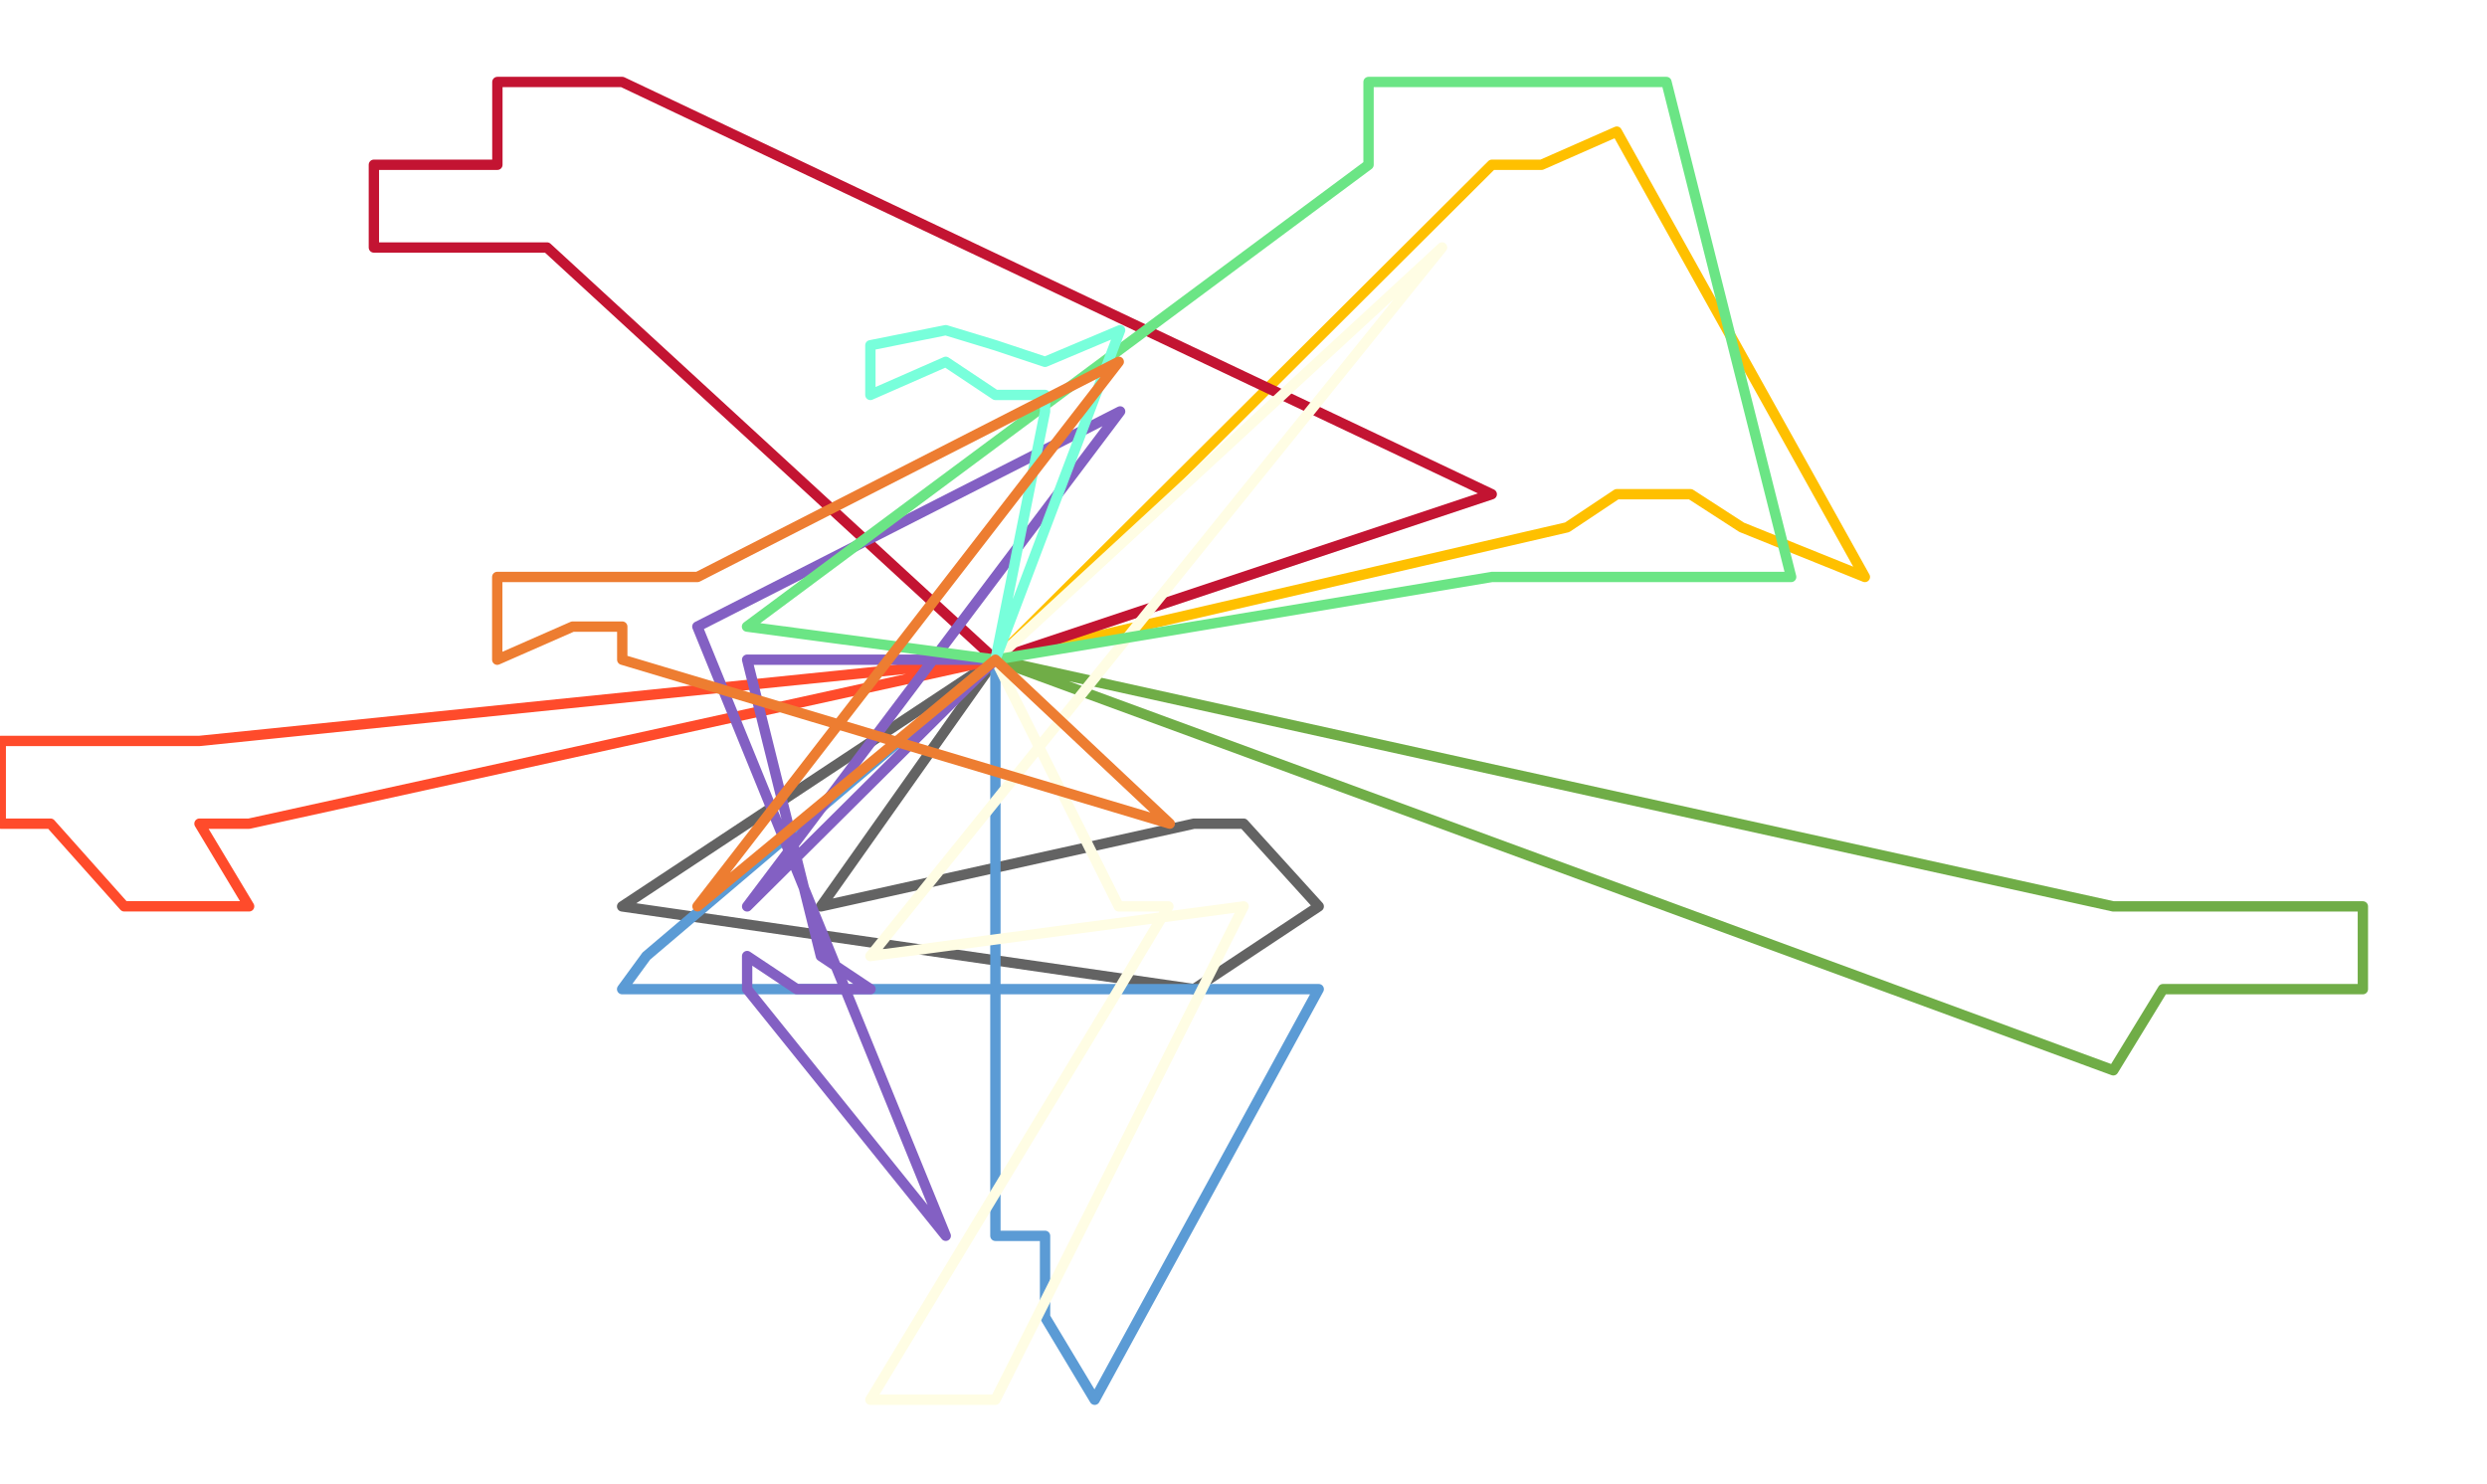
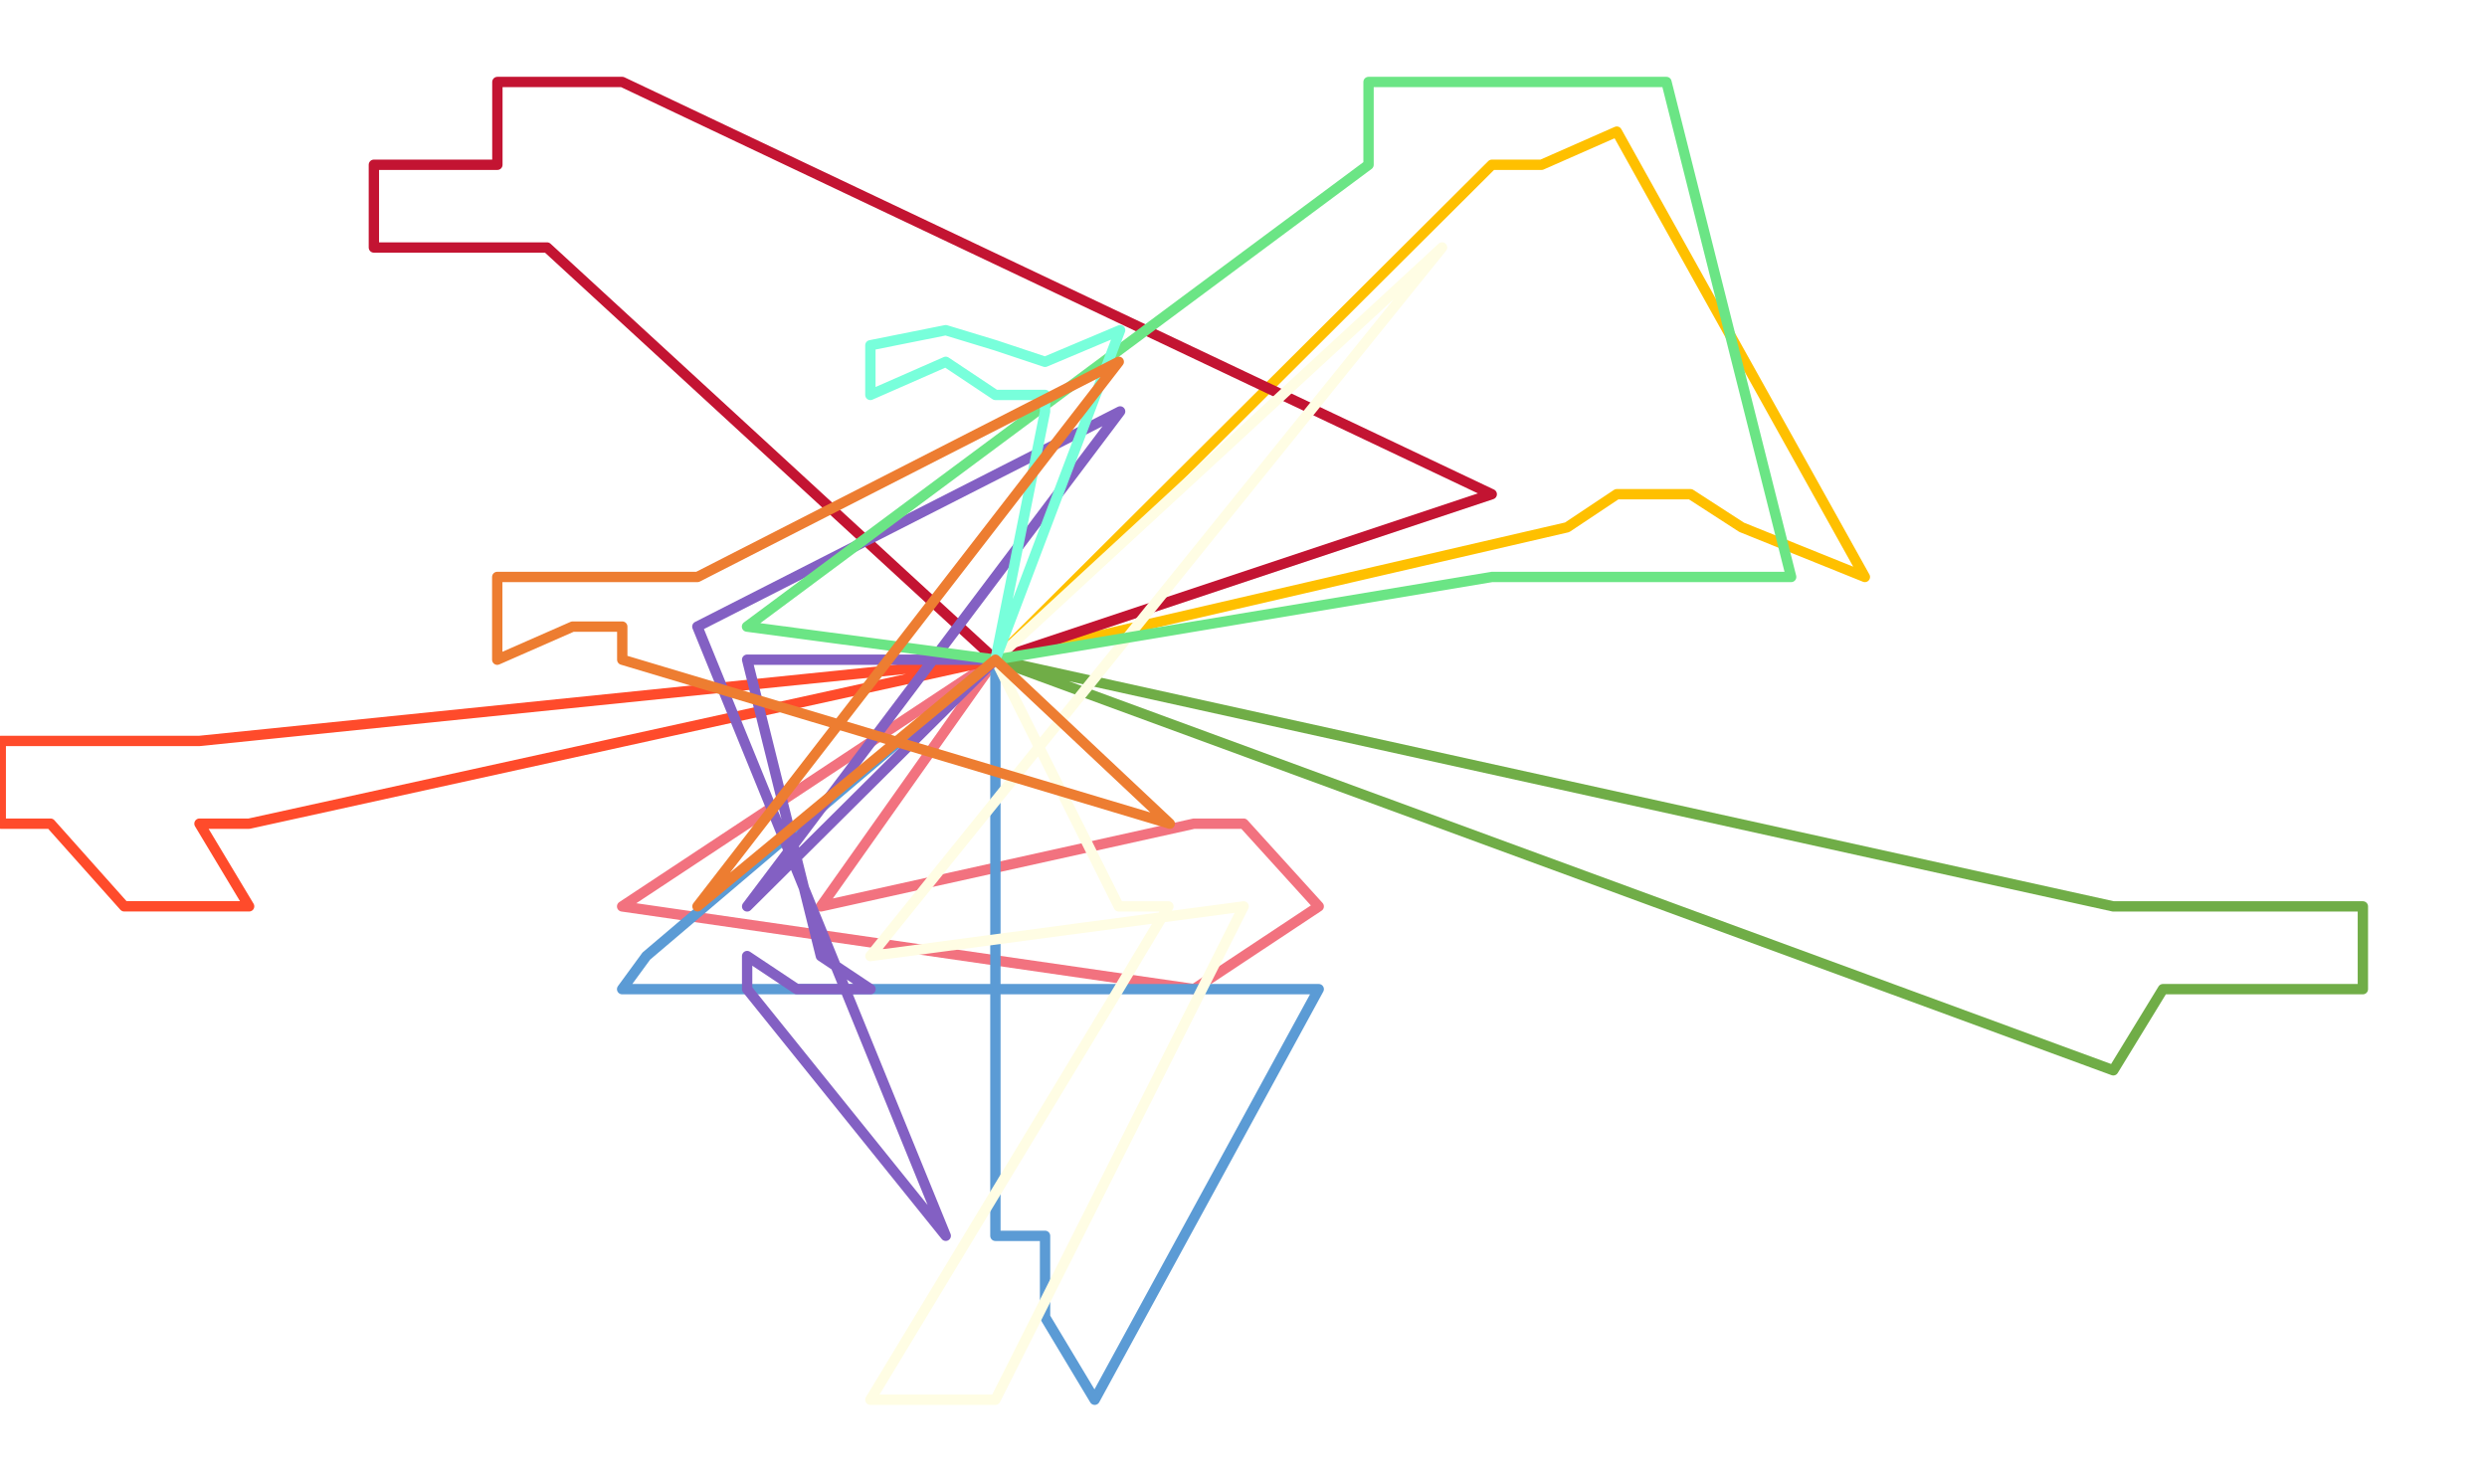
<svg xmlns="http://www.w3.org/2000/svg" width="1653" height="986" xml:space="preserve" overflow="hidden">
  <defs>
    <clipPath id="clip0">
      <rect x="2371" y="793" width="1653" height="986" />
    </clipPath>
  </defs>
  <g clip-path="url(#clip0)" transform="translate(-2371 -793)">
    <g>
-       <path d="M3032.6 1231.5 2916.6 1395.55 3164.6 1340.54 3197.6 1340.54 3247.5 1395.55 3164.6 1450.5 2784.5 1395.55 3032.6 1231.5" stroke="#636363" stroke-width="6.875" stroke-linecap="round" stroke-linejoin="round" stroke-miterlimit="10" fill="none" />
+       <path d="M3032.6 1231.5 2916.6 1395.55 3164.6 1340.54 3197.6 1340.54 3247.5 1395.55 3164.6 1450.5 2784.5 1395.55 3032.6 1231.5" stroke="#F2727F" stroke-width="6.875" stroke-linecap="round" stroke-linejoin="round" stroke-miterlimit="10" fill="none" />
    </g>
    <g>
      <path d="M3032.5 1231.5 3362.61 902.53 3395.61 902.53 3445.61 880.5 3610.5 1176.54 3528.62 1143.54 3494.61 1121.54 3445.61 1121.54 3412.61 1143.54 3032.5 1231.5" stroke="#FFC000" stroke-width="6.875" stroke-linecap="round" stroke-linejoin="round" stroke-miterlimit="10" fill="none" />
    </g>
    <g>
      <path d="M3032.6 1231.5 2734.59 957.532 2668.59 957.532 2619.5 957.532 2619.5 902.53 2701.59 902.53 2701.59 847.5 2734.59 847.5 2784.59 847.5 3362.5 1121.54 3032.6 1231.5" stroke="#C31432" stroke-width="6.875" stroke-linecap="round" stroke-linejoin="round" stroke-miterlimit="10" fill="none" />
    </g>
    <g>
      <path d="M3032.5 1231.5 3775.62 1395.55 3825.63 1395.55 3858.63 1395.55 3941.5 1395.55 3941.5 1450.55 3891.63 1450.55 3825.63 1450.55 3808.62 1450.55 3775.62 1504.5 3032.5 1231.5" stroke="#70AD47" stroke-width="6.875" stroke-linecap="round" stroke-linejoin="round" stroke-miterlimit="10" fill="none" />
    </g>
    <g>
      <path d="M3032.6 1231.5 3032.6 1614.55 3065.6 1614.55 3065.6 1668.55 3098.6 1723.5 3247.5 1450.55 3197.6 1450.55 2834.59 1450.55 2784.5 1450.55 2800.59 1428.55 3032.6 1231.5" stroke="#5B9BD5" stroke-width="6.875" stroke-linecap="round" stroke-linejoin="round" stroke-miterlimit="10" fill="none" />
    </g>
    <g>
      <path d="M3032.5 1231.5 2536.58 1340.54 2503.58 1340.54 2536.58 1395.5 2453.58 1395.5 2404.58 1340.54 2371.5 1340.54 2371.5 1285.54 2453.58 1285.54 2503.58 1285.54 3032.5 1231.5" stroke="#FF4B2B" stroke-width="6.875" stroke-linecap="round" stroke-linejoin="round" stroke-miterlimit="10" fill="none" />
    </g>
    <g>
      <path d="M3032.6 1231.54 3329.5 957.5 2949.5 1428.55 3197.6 1395.55 3032.6 1723.5 2999.6 1723.5 2949.5 1723.5 3114.6 1450.55 3147.6 1395.55 3114.6 1395.55 3032.6 1231.54" stroke="#FFFDE4" stroke-width="6.875" stroke-linecap="round" stroke-linejoin="round" stroke-miterlimit="10" fill="none" />
    </g>
    <g>
      <path d="M3032.6 1231.54 2867.59 1231.54 2916.6 1428.55 2949.6 1450.55 2900.6 1450.55 2867.59 1428.55 2867.59 1450.55 2999.6 1614.5 2834.5 1209.54 3115.5 1066.5 2867.59 1395.55 3032.6 1231.54" stroke="#8360C3" stroke-width="6.875" stroke-linecap="round" stroke-linejoin="round" stroke-miterlimit="10" fill="none" />
    </g>
    <g>
-       <path d="M3032.6 1231.5 3362.61 1176.54 3445.61 1176.54 3461.61 1176.54 3561.5 1176.54 3478.61 847.5 3445.61 847.5 3362.61 847.5 3280.61 847.5 3280.61 902.53 2867.5 1209.54 3032.6 1231.5" stroke="#6bE585" stroke-width="6.875" stroke-linecap="round" stroke-linejoin="round" stroke-miterlimit="10" fill="none" />
+       <path d="M3032.6 1231.5 3362.61 1176.54 3445.61 1176.54 3461.61 1176.54 3561.5 1176.54 3478.61 847.5 3445.61 847.5 3362.61 847.5 3280.61 847.5 3280.61 902.53 2867.5 1209.54 3032.6 1231.5" stroke="#6BE585" stroke-width="6.875" stroke-linecap="round" stroke-linejoin="round" stroke-miterlimit="10" fill="none" />
    </g>
    <g>
      <path d="M3032.6 1231.5 3065.6 1066.54 3065.6 1055.53 3032.6 1055.53 2999.6 1033.53 2949.5 1055.53 2949.5 1022.53 2999.6 1012.5 3032.6 1022.53 3065.6 1033.53 3115.5 1012.5 3032.6 1231.5" stroke="#78FFDB" stroke-width="6.875" stroke-linecap="round" stroke-linejoin="round" stroke-miterlimit="10" fill="none" />
    </g>
    <g>
      <path d="M3032.6 1231.54 3148.5 1340.54 2784.59 1231.54 2784.59 1209.54 2751.59 1209.54 2701.5 1231.54 2701.5 1176.54 2751.59 1176.54 2784.59 1176.54 2834.59 1176.54 3114.6 1033.5 2834.59 1395.5 3032.6 1231.54" stroke="#ED7D31" stroke-width="6.875" stroke-linecap="round" stroke-linejoin="round" stroke-miterlimit="10" fill="none" />
    </g>
  </g>
</svg>
